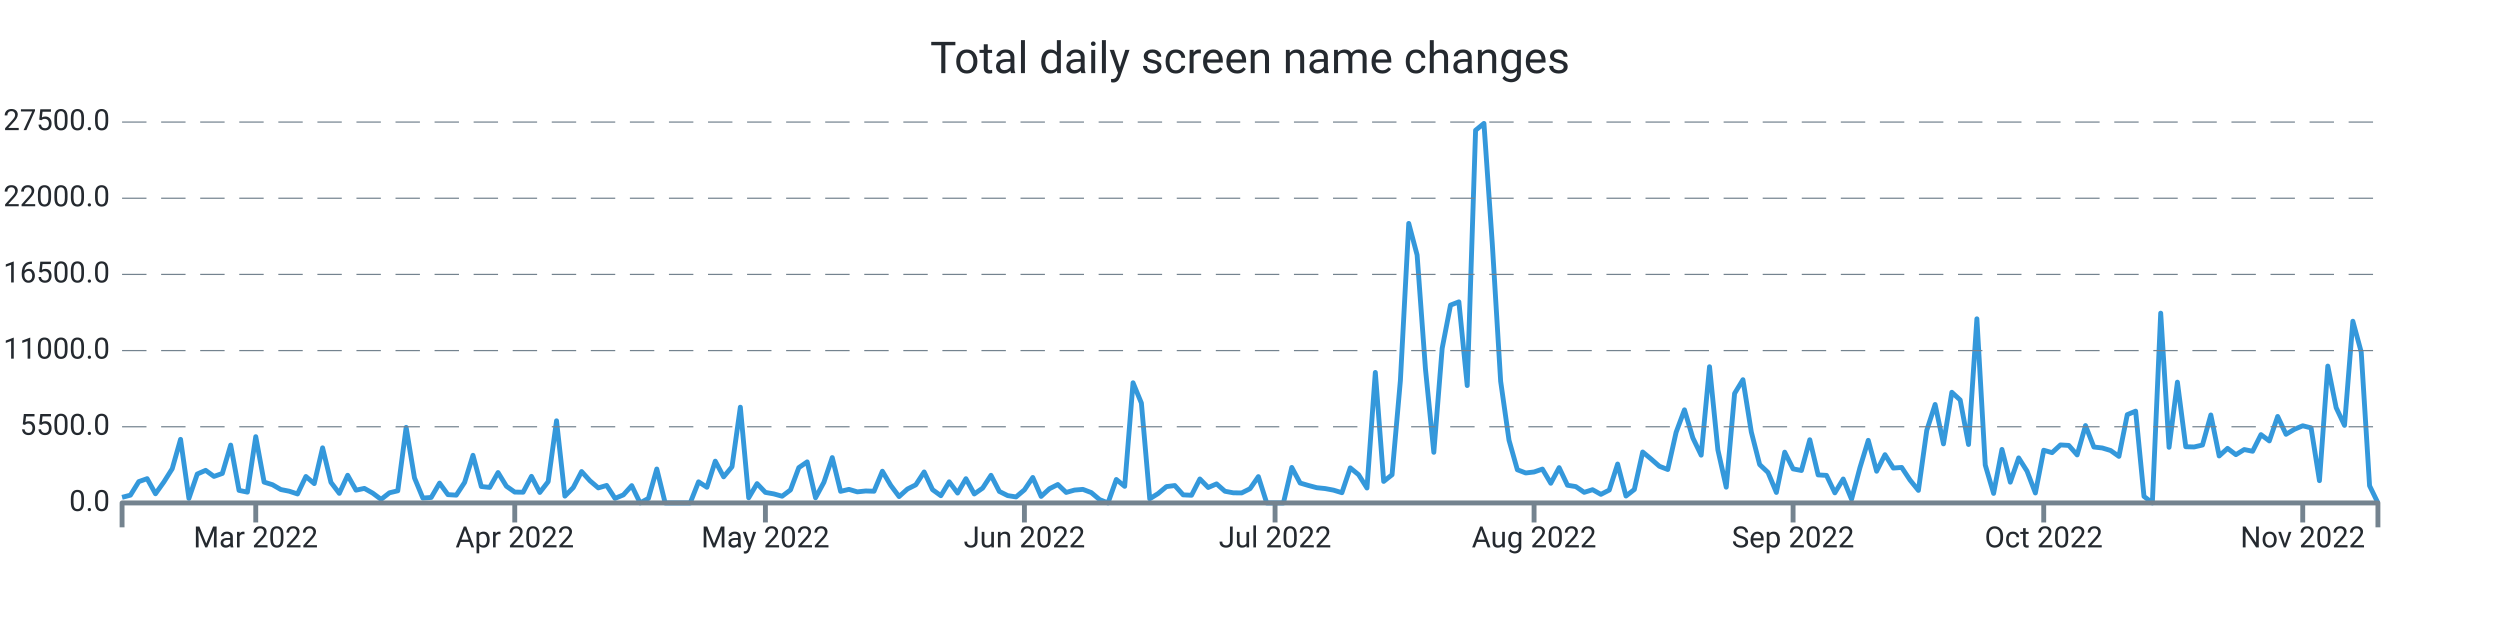
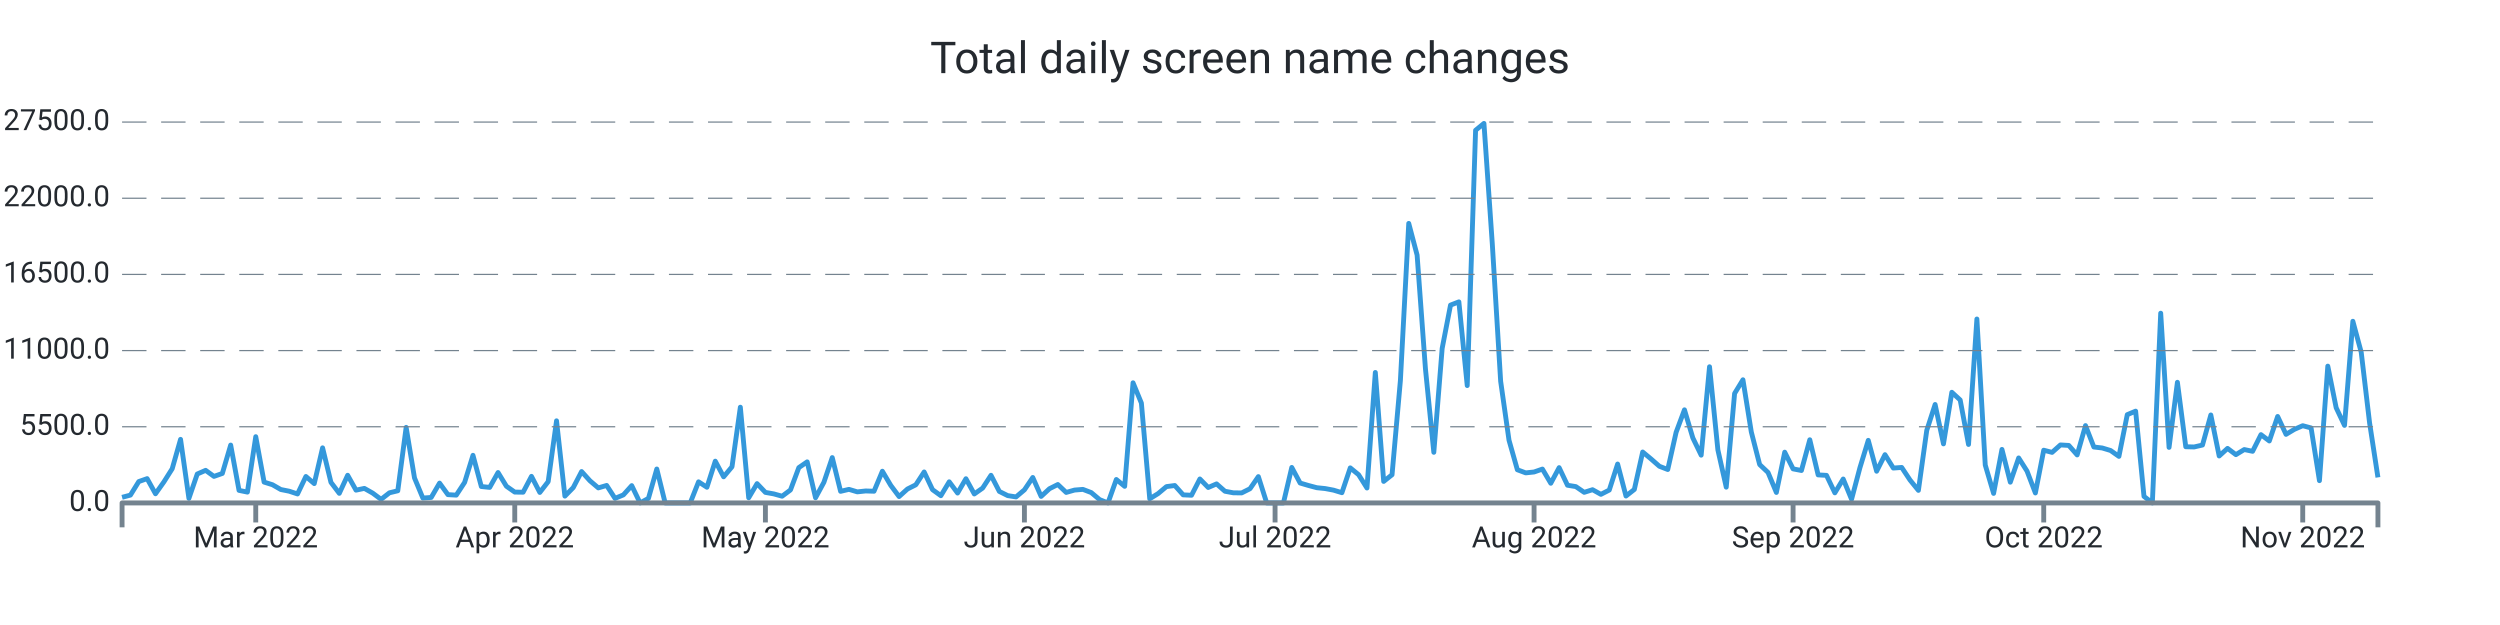
<svg xmlns="http://www.w3.org/2000/svg" width="1024.0" height="256.0" viewBox="0 0 1024.0 256.0" preserveAspectRatio="xMidYMid meet">
-   <path stroke="#3498db" stroke-linejoin="round" d="M 50.0 203.714 L 50 203.714L 53.422 202.818L 56.844 197.27L 60.267 196.061L 63.689 202.245L 67.111 197.434L 70.533 192.005L 73.956 179.962L 77.378 204.139L 80.8 194.161L 84.222 192.658L 87.644 195.137L 91.067 193.923L 94.489 182.311L 97.911 200.861L 101.333 201.575L 104.756 178.862L 108.178 197.474L 111.6 198.54L 115.022 200.514L 118.444 201.195L 121.867 202.324L 125.289 195.176L 128.711 198.081L 132.133 183.434L 135.556 197.565L 138.978 202.074L 142.4 194.666L 145.822 200.764L 149.244 200.049L 152.667 201.984L 156.089 204.536L 159.511 201.853L 162.933 201.031L 166.356 175.055L 169.778 195.761L 173.2 204.003L 176.622 203.754L 180.044 197.882L 183.467 202.608L 186.889 202.806L 190.311 197.587L 193.733 186.497L 197.156 199.278L 200.578 199.635L 204 193.548L 207.422 199.159L 210.844 201.558L 214.267 201.609L 217.689 195.114L 221.111 201.706L 224.533 197.275L 227.956 172.361L 231.378 203.209L 234.8 199.715L 238.222 193.14L 241.644 196.929L 245.067 199.839L 248.489 198.835L 251.911 204.134L 255.333 202.71L 258.756 198.909L 262.178 206L 265.6 204.128L 269.022 192.107L 272.444 206L 275.867 206L 279.289 206L 282.711 206L 286.133 197.355L 289.556 199.578L 292.978 188.897L 296.4 195.307L 299.822 191.194L 303.244 166.784L 306.667 203.89L 310.089 198.092L 313.511 201.683L 316.933 202.296L 320.356 203.249L 323.778 200.685L 327.2 191.535L 330.622 189.18L 334.044 203.884L 337.467 197.553L 340.889 187.427L 344.311 201.252L 347.733 200.441L 351.156 201.467L 354.578 201.099L 358 201.207L 361.422 193.015L 364.844 198.801L 368.267 203.391L 371.689 200.305L 375.111 198.58L 378.533 193.316L 381.956 200.56L 385.378 203.039L 388.8 197.343L 392.222 201.955L 395.644 196.078L 399.067 202.33L 402.489 199.919L 405.911 194.683L 409.333 201.292L 412.756 203.005L 416.178 203.538L 419.6 200.645L 423.022 195.574L 426.444 203.328L 429.867 200.174L 433.289 198.455L 436.711 201.7L 440.133 200.73L 443.556 200.452L 446.978 201.757L 450.4 204.644L 453.822 206L 457.244 196.402L 460.667 199.204L 464.089 156.783L 467.511 165.088L 470.933 204.298L 474.356 202.171L 477.778 199.312L 481.2 198.875L 484.622 202.693L 488.044 202.852L 491.467 196.192L 494.889 199.675L 498.311 198.2L 501.733 201.218L 505.156 201.859L 508.578 201.904L 512 200.185L 515.422 195.227L 518.844 206L 522.267 206L 525.689 206L 529.111 191.466L 532.533 197.848L 535.956 198.858L 539.378 199.766L 542.8 200.117L 546.222 200.764L 549.644 201.808L 553.067 191.637L 556.489 194.445L 559.911 199.89L 563.333 152.552L 566.756 197.185L 570.178 194.456L 573.6 155.859L 577.022 91.513L 580.444 104.435L 583.867 151.133L 587.289 185.261L 590.711 142.687L 594.133 124.971L 597.556 123.643L 600.978 157.918L 604.4 53.358L 607.822 50.55L 611.244 99.892L 614.667 156.176L 618.089 180.308L 621.511 192.414L 624.933 193.724L 628.356 193.321L 631.778 192.142L 635.2 197.945L 638.622 191.546L 642.044 198.756L 645.467 199.312L 648.889 201.66L 652.311 200.583L 655.733 202.483L 659.156 200.73L 662.578 190.071L 666 203.169L 669.422 200.486L 672.844 185.141L 676.267 187.995L 679.689 190.979L 683.111 192.312L 686.533 177.08L 689.956 167.868L 693.378 179.355L 696.8 186.435L 700.222 150.22L 703.644 184.29L 707.067 199.544L 710.489 161.163L 713.911 155.53L 717.333 176.927L 720.756 190.281L 724.178 193.514L 727.6 201.706L 731.022 185.209L 734.444 192.051L 737.867 192.714L 741.289 180.132L 744.711 194.518L 748.133 194.717L 751.556 201.865L 754.978 196.198L 758.4 204.508L 761.822 191.586L 765.244 180.365L 768.667 193.015L 772.089 186.236L 775.511 191.722L 778.933 191.466L 782.356 196.646L 785.778 200.861L 789.2 176.281L 792.622 165.673L 796.044 181.811L 799.467 160.675L 802.889 163.835L 806.311 182.061L 809.733 130.592L 813.156 190.479L 816.578 202.097L 820 184.086L 823.422 197.502L 826.844 187.558L 830.267 192.958L 833.689 201.916L 837.111 184.415L 840.533 185.408L 843.956 182.248L 847.378 182.441L 850.8 186.338L 854.222 174.312L 857.644 183.094L 861.067 183.485L 864.489 184.517L 867.911 186.934L 871.333 169.842L 874.756 168.407L 878.178 203.322L 881.6 206L 885.022 128.278L 888.444 183.224L 891.867 156.534L 895.289 182.98L 898.711 183.077L 902.133 182.282L 905.556 169.973L 908.978 186.764L 912.4 183.655L 915.822 186.225L 919.244 184.132L 922.667 184.835L 926.089 178.022L 929.511 180.598L 932.933 170.579L 936.356 177.886L 939.778 175.849L 943.2 174.397L 946.622 175.265L 950.044 196.878L 953.467 149.953L 956.889 166.977L 960.311 174.227L 963.733 131.579L 967.156 144.207L 970.578 198.966L 974 206" stroke-width="2.0" fill="none" />
+   <path stroke="#3498db" stroke-linejoin="round" d="M 50.0 203.703 L 50 203.703L 53.422 202.795L 56.844 197.247L 60.267 196.05L 63.689 202.245L 67.111 197.417L 70.533 191.994L 73.956 179.962L 77.378 204.128L 80.8 194.155L 84.222 192.652L 87.644 195.131L 91.067 193.923L 94.489 182.299L 97.911 200.861L 101.333 201.564L 104.756 178.867L 108.178 197.474L 111.6 198.546L 115.022 200.509L 118.444 201.195L 121.867 202.324L 125.289 195.171L 128.711 198.081L 132.133 183.434L 135.556 197.565L 138.978 202.074L 142.4 194.666L 145.822 200.764L 149.244 200.044L 152.667 201.984L 156.089 204.536L 159.511 201.853L 162.933 201.025L 166.356 175.055L 169.778 195.761L 173.2 204.003L 176.622 203.754L 180.044 197.882L 183.467 202.608L 186.889 202.801L 190.311 197.587L 193.733 186.497L 197.156 199.278L 200.578 199.635L 204 193.543L 207.422 199.159L 210.844 201.558L 214.267 201.609L 217.689 195.114L 221.111 201.706L 224.533 197.275L 227.956 172.366L 231.378 203.209L 234.8 199.715L 238.222 193.14L 241.644 196.929L 245.067 199.839L 248.489 198.835L 251.911 204.134L 255.333 202.71L 258.756 198.909L 262.178 206L 265.6 204.128L 269.022 192.107L 272.444 206L 275.867 206L 279.289 206L 282.711 206L 286.133 197.355L 289.556 199.578L 292.978 188.897L 296.4 195.301L 299.822 191.2L 303.244 166.79L 306.667 203.884L 310.089 198.092L 313.511 201.683L 316.933 202.296L 320.356 203.249L 323.778 200.685L 327.2 191.535L 330.622 189.175L 334.044 203.884L 337.467 197.553L 340.889 187.427L 344.311 201.252L 347.733 200.441L 351.156 201.467L 354.578 201.099L 358 201.207L 361.422 193.015L 364.844 198.801L 368.267 203.391L 371.689 200.305L 375.111 198.574L 378.533 193.316L 381.956 200.56L 385.378 203.039L 388.8 197.343L 392.222 201.955L 395.644 196.084L 399.067 202.33L 402.489 199.913L 405.911 194.677L 409.333 201.292L 412.756 203.005L 416.178 203.538L 419.6 200.645L 423.022 195.574L 426.444 203.328L 429.867 200.174L 433.289 198.455L 436.711 201.7L 440.133 200.73L 443.556 200.452L 446.978 201.762L 450.4 204.644L 453.822 206L 457.244 196.402L 460.667 199.204L 464.089 156.789L 467.511 165.094L 470.933 204.298L 474.356 202.177L 477.778 199.312L 481.2 198.864L 484.622 202.693L 488.044 202.852L 491.467 196.192L 494.889 199.675L 498.311 198.2L 501.733 201.218L 505.156 201.853L 508.578 201.904L 512 200.185L 515.422 195.222L 518.844 206L 522.267 206L 525.689 206L 529.111 191.466L 532.533 197.848L 535.956 198.858L 539.378 199.766L 542.8 200.117L 546.222 200.764L 549.644 201.808L 553.067 191.637L 556.489 194.445L 559.911 199.89L 563.333 152.557L 566.756 197.185L 570.178 194.456L 573.6 155.864L 577.022 91.507L 580.444 104.475L 583.867 151.133L 587.289 185.266L 590.711 142.698L 594.133 124.971L 597.556 123.643L 600.978 157.924L 604.4 53.358L 607.822 50.55L 611.244 99.886L 614.667 156.182L 618.089 180.314L 621.511 192.414L 624.933 193.69L 628.356 193.327L 631.778 192.136L 635.2 197.945L 638.622 191.546L 642.044 198.756L 645.467 199.312L 648.889 201.66L 652.311 200.583L 655.733 202.483L 659.156 200.73L 662.578 190.071L 666 203.169L 669.422 200.48L 672.844 185.141L 676.267 187.989L 679.689 190.984L 683.111 192.312L 686.533 177.08L 689.956 167.862L 693.378 179.355L 696.8 186.435L 700.222 150.231L 703.644 184.285L 707.067 199.539L 710.489 161.163L 713.911 155.558L 717.333 176.927L 720.756 190.281L 724.178 193.514L 727.6 201.706L 731.022 185.215L 734.444 192.051L 737.867 192.714L 741.289 180.132L 744.711 194.518L 748.133 194.706L 751.556 201.865L 754.978 196.203L 758.4 204.514L 761.822 191.586L 765.244 180.371L 768.667 193.015L 772.089 186.231L 775.511 191.722L 778.933 191.466L 782.356 196.64L 785.778 200.855L 789.2 176.269L 792.622 165.678L 796.044 181.811L 799.467 160.675L 802.889 163.835L 806.311 182.055L 809.733 130.672L 813.156 190.479L 816.578 202.097L 820 184.081L 823.422 197.508L 826.844 187.569L 830.267 192.958L 833.689 201.916L 837.111 184.404L 840.533 185.295L 843.956 182.248L 847.378 182.447L 850.8 186.338L 854.222 174.323L 857.644 183.094L 861.067 183.491L 864.489 184.523L 867.911 186.934L 871.333 169.842L 874.756 168.407L 878.178 203.322L 881.6 206L 885.022 128.289L 888.444 183.258L 891.867 156.591L 895.289 182.986L 898.711 183.077L 902.133 182.288L 905.556 169.973L 908.978 186.769L 912.4 183.661L 915.822 186.225L 919.244 184.137L 922.667 184.852L 926.089 178.028L 929.511 180.62L 932.933 170.585L 936.356 177.914L 939.778 175.861L 943.2 174.369L 946.622 175.288L 950.044 196.878L 953.467 149.97L 956.889 167L 960.311 174.238L 963.733 131.591L 967.156 144.281L 970.578 173.189L 974 195.539" stroke-width="2.0" fill="none" />
  <text x="45.0" font-family="-apple-system, system-ui, BlinkMacSystemFont, Roboto" y="50.0" dominant-baseline="middle" text-anchor="end" font-size="12" fill="#24292f">27500.0</text>
  <path stroke="#74838f" stroke-dasharray="10 6" stroke-width="0.5" d="M 50.0 50.0 L 974.0 50.0" />
  <text x="45.0" font-family="-apple-system, system-ui, BlinkMacSystemFont, Roboto" y="81.2" dominant-baseline="middle" text-anchor="end" font-size="12" fill="#24292f">22000.0</text>
  <path stroke="#74838f" stroke-dasharray="10 6" stroke-width="0.5" d="M 50.0 81.2 L 974.0 81.2" />
  <text x="45.0" font-family="-apple-system, system-ui, BlinkMacSystemFont, Roboto" y="112.4" dominant-baseline="middle" text-anchor="end" font-size="12" fill="#24292f">16500.0</text>
  <path stroke="#74838f" stroke-dasharray="10 6" stroke-width="0.5" d="M 50.0 112.4 L 974.0 112.4" />
  <text x="45.0" font-family="-apple-system, system-ui, BlinkMacSystemFont, Roboto" y="143.6" dominant-baseline="middle" text-anchor="end" font-size="12" fill="#24292f">11000.0</text>
  <path stroke="#74838f" stroke-dasharray="10 6" stroke-width="0.5" d="M 50.0 143.6 L 974.0 143.6" />
  <text x="45.0" font-family="-apple-system, system-ui, BlinkMacSystemFont, Roboto" y="174.8" dominant-baseline="middle" text-anchor="end" font-size="12" fill="#24292f">5500.0</text>
  <path stroke="#74838f" stroke-dasharray="10 6" stroke-width="0.5" d="M 50.0 174.8 L 974.0 174.8" />
  <text x="45.0" font-family="-apple-system, system-ui, BlinkMacSystemFont, Roboto" y="206.0" dominant-baseline="middle" text-anchor="end" font-size="12" fill="#24292f">0.0</text>
  <path stroke="#74838f" stroke-width="2.0" d="M 104.756 206.0 L 104.756 214.0" />
  <text x="104.756" font-family="-apple-system, system-ui, BlinkMacSystemFont, Roboto" y="216.0" dominant-baseline="hanging" text-anchor="middle" font-size="12" fill="#24292f">Mar 2022</text>
  <path stroke="#74838f" stroke-width="2.0" d="M 210.844 206.0 L 210.844 214.0" />
  <text x="210.844" font-family="-apple-system, system-ui, BlinkMacSystemFont, Roboto" y="216.0" dominant-baseline="hanging" text-anchor="middle" font-size="12" fill="#24292f">Apr 2022</text>
  <path stroke="#74838f" stroke-width="2.0" d="M 313.511 206.0 L 313.511 214.0" />
  <text x="313.511" font-family="-apple-system, system-ui, BlinkMacSystemFont, Roboto" y="216.0" dominant-baseline="hanging" text-anchor="middle" font-size="12" fill="#24292f">May 2022</text>
  <path stroke="#74838f" stroke-width="2.0" d="M 419.6 206.0 L 419.6 214.0" />
  <text x="419.6" font-family="-apple-system, system-ui, BlinkMacSystemFont, Roboto" y="216.0" dominant-baseline="hanging" text-anchor="middle" font-size="12" fill="#24292f">Jun 2022</text>
  <path stroke="#74838f" stroke-width="2.0" d="M 522.267 206.0 L 522.267 214.0" />
  <text x="522.267" font-family="-apple-system, system-ui, BlinkMacSystemFont, Roboto" y="216.0" dominant-baseline="hanging" text-anchor="middle" font-size="12" fill="#24292f">Jul 2022</text>
  <path stroke="#74838f" stroke-width="2.0" d="M 628.356 206.0 L 628.356 214.0" />
  <text x="628.356" font-family="-apple-system, system-ui, BlinkMacSystemFont, Roboto" y="216.0" dominant-baseline="hanging" text-anchor="middle" font-size="12" fill="#24292f">Aug 2022</text>
  <path stroke="#74838f" stroke-width="2.0" d="M 734.444 206.0 L 734.444 214.0" />
  <text x="734.444" font-family="-apple-system, system-ui, BlinkMacSystemFont, Roboto" y="216.0" dominant-baseline="hanging" text-anchor="middle" font-size="12" fill="#24292f">Sep 2022</text>
  <path stroke="#74838f" stroke-width="2.0" d="M 837.111 206.0 L 837.111 214.0" />
  <text x="837.111" font-family="-apple-system, system-ui, BlinkMacSystemFont, Roboto" y="216.0" dominant-baseline="hanging" text-anchor="middle" font-size="12" fill="#24292f">Oct 2022</text>
  <path stroke="#74838f" stroke-width="2.0" d="M 943.2 206.0 L 943.2 214.0" />
  <text x="943.2" font-family="-apple-system, system-ui, BlinkMacSystemFont, Roboto" y="216.0" dominant-baseline="hanging" text-anchor="middle" font-size="12" fill="#24292f">Nov 2022</text>
  <path stroke="#74838f" stroke-linejoin="round" stroke-width="2.0" d="M 50.0 216.0 L 50.0 206.0 L 974.0 206.0 L 974.0 216.0" fill="none" />
  <text x="512.0" y="25.0" font-family="-apple-system, system-ui, BlinkMacSystemFont, Roboto" dominant-baseline="middle" text-anchor="middle" font-size="18" fill="#24292f">Total daily screen name changes</text>
</svg>
